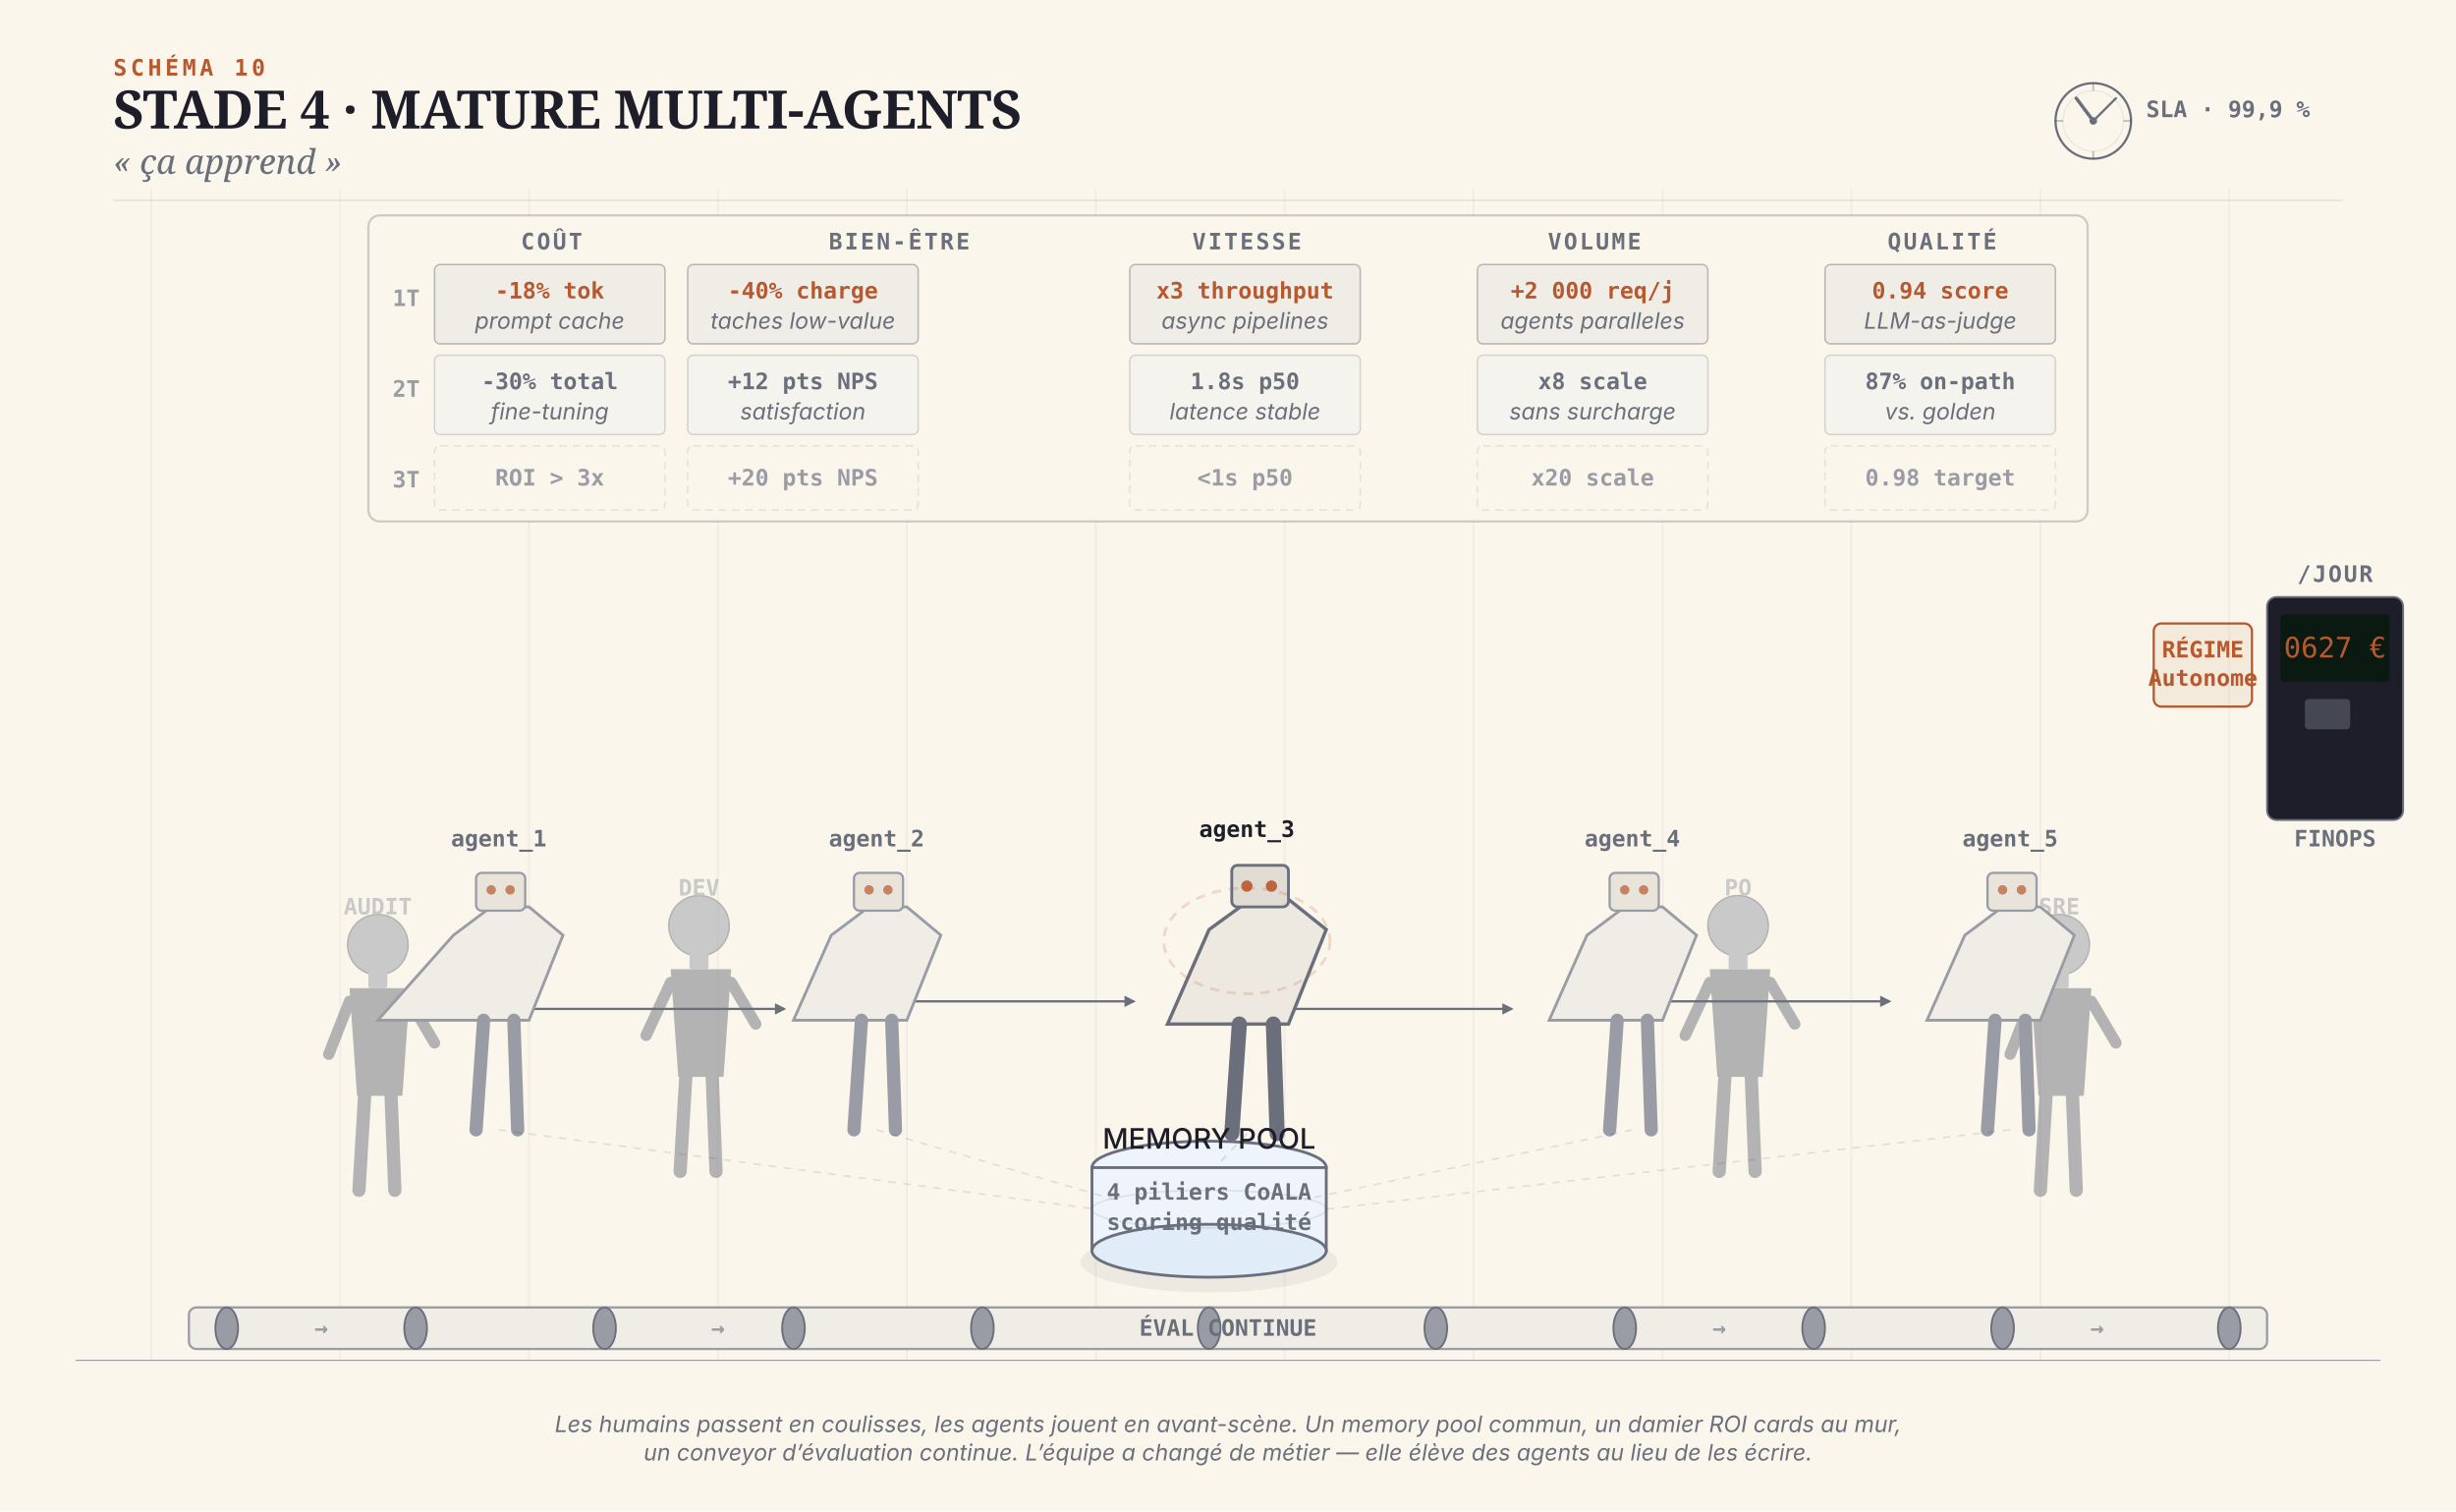
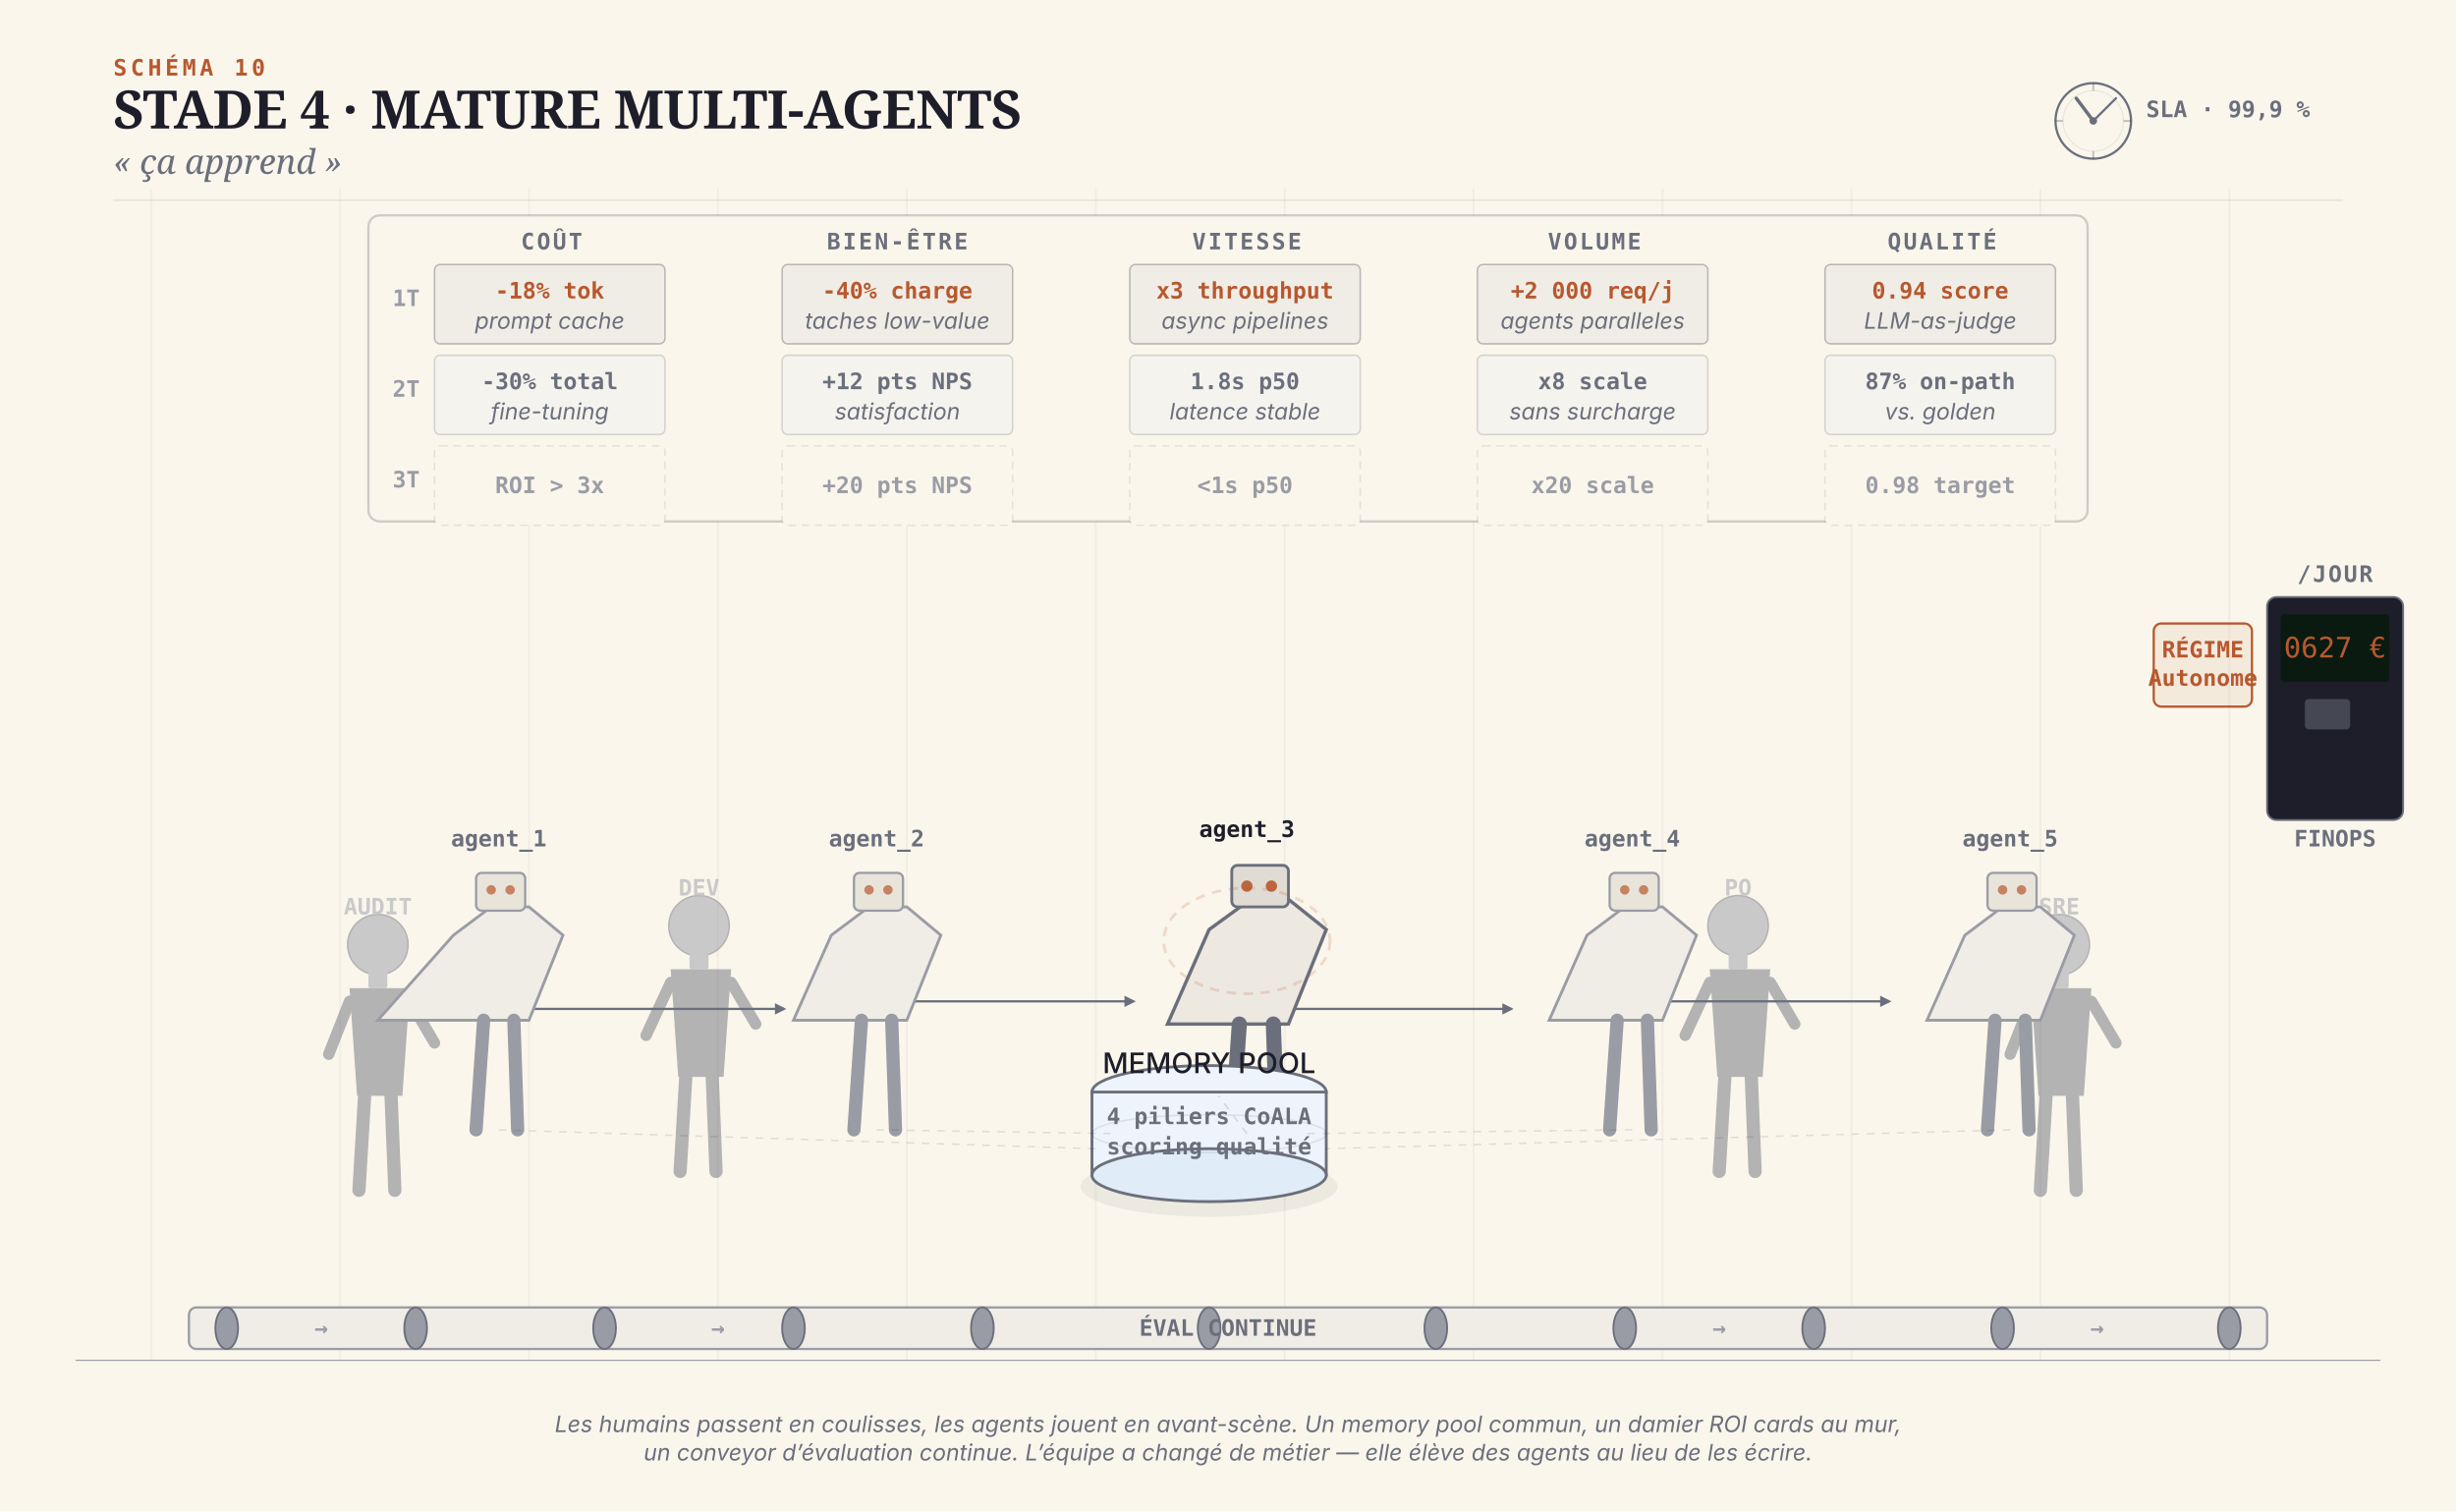
<svg xmlns="http://www.w3.org/2000/svg" viewBox="0 0 1300 800" preserveAspectRatio="xMidYMid meet" role="img" aria-labelledby="title desc">
  <defs>
    <style>
      
        .display { font-family: 'Fraunces', 'Cambria', serif; font-weight: 600; font-size: 28px; letter-spacing: -0.01em; fill: #1e1e2a; }
        .subtitle { font-family: 'Fraunces', 'Cambria', serif; font-style: italic; font-weight: 400; font-size: 18px; fill: #6b6f7c; }
        .body { font-family: 'Inter', system-ui, sans-serif; font-size: 13px; fill: #1e1e2a; }
        .body-label { font-family: 'Inter', system-ui, sans-serif; font-weight: 500; font-size: 15px; fill: #1e1e2a; }
        .caption { font-family: 'Inter', system-ui, sans-serif; font-style: italic; font-size: 12px; fill: #6b6f7c; }
        .mono { font-family: 'JetBrains Mono', 'Consolas', monospace; font-size: 12px; font-weight: 600; }
        .numeric-callout { font-family: 'JetBrains Mono', 'Consolas', monospace; font-size: 15px; font-weight: 500; fill: #b8582e; }
        .schema-marker { font-family: 'JetBrains Mono', 'Consolas', monospace; font-size: 12px; font-weight: 600; letter-spacing: 0.16em; fill: #b8582e; }
        .faded { opacity: 0.15; }
        .agent-silhouette { fill: #f0ede6; }
        .humans-bg { opacity: 0.5; }
      
    </style>
    <marker id="arrow-ink" viewBox="0 0 10 10" refX="8" refY="5" markerWidth="6" markerHeight="6" orient="auto">
      <path d="M 0 0 L 10 5 L 0 10 z" fill="#1e1e2a" />
    </marker>
    <marker id="arrow-carmine" viewBox="0 0 10 10" refX="8" refY="5" markerWidth="6" markerHeight="6" orient="auto">
      <path d="M 0 0 L 10 5 L 0 10 z" fill="#b8582e" />
    </marker>
    <marker id="arrow-graphite" viewBox="0 0 10 10" refX="8" refY="5" markerWidth="6" markerHeight="6" orient="auto">
      <path d="M 0 0 L 10 5 L 0 10 z" fill="#6b6f7c" />
    </marker>
    <marker id="arrow-ink-mid" viewBox="0 0 10 10" refX="8" refY="5" markerWidth="5" markerHeight="5" orient="auto">
      <path d="M 0 0 L 10 5 L 0 10 z" fill="#6b6f7c" />
    </marker>
  </defs>
  <rect width="1300" height="800" fill="#faf6ec" />
  <g id="background-wall">
    <line x1="80" y1="100" x2="80" y2="720" stroke="rgba(30,30,44,0.04)" stroke-width="1" />
    <line x1="180" y1="100" x2="180" y2="720" stroke="rgba(30,30,44,0.04)" stroke-width="1" />
    <line x1="280" y1="100" x2="280" y2="720" stroke="rgba(30,30,44,0.04)" stroke-width="1" />
    <line x1="380" y1="100" x2="380" y2="720" stroke="rgba(30,30,44,0.04)" stroke-width="1" />
    <line x1="480" y1="100" x2="480" y2="720" stroke="rgba(30,30,44,0.04)" stroke-width="1" />
    <line x1="580" y1="100" x2="580" y2="720" stroke="rgba(30,30,44,0.04)" stroke-width="1" />
    <line x1="680" y1="100" x2="680" y2="720" stroke="rgba(30,30,44,0.04)" stroke-width="1" />
    <line x1="780" y1="100" x2="780" y2="720" stroke="rgba(30,30,44,0.04)" stroke-width="1" />
    <line x1="880" y1="100" x2="880" y2="720" stroke="rgba(30,30,44,0.04)" stroke-width="1" />
    <line x1="980" y1="100" x2="980" y2="720" stroke="rgba(30,30,44,0.04)" stroke-width="1" />
    <line x1="1080" y1="100" x2="1080" y2="720" stroke="rgba(30,30,44,0.04)" stroke-width="1" />
    <line x1="1180" y1="100" x2="1180" y2="720" stroke="rgba(30,30,44,0.04)" stroke-width="1" />
  </g>
  <line x1="40" y1="720" x2="1260" y2="720" stroke="#9a9ca5" stroke-width="0.6" />
  <g id="title-band">
    <text x="60" y="40" class="schema-marker">SCHÉMA 10</text>
    <text x="60" y="68" class="display">STADE 4 · MATURE MULTI-AGENTS</text>
    <text x="60" y="92" class="subtitle">« ça apprend »</text>
    <line x1="60" y1="106" x2="1240" y2="106" stroke="rgba(30,30,44,0.08)" stroke-width="1" />
  </g>
  <g id="roi-wall">
    <rect x="195" y="114" width="910" height="162" rx="6" fill="#faf6ec" stroke="rgba(30,30,44,0.20)" stroke-width="1.2" />
    <text x="292" y="132" class="mono" text-anchor="middle" font-size="12" font-weight="600" fill="#6b6f7c" letter-spacing="0.10em">COÛT</text>
-     <text x="476" y="132" class="mono" text-anchor="middle" font-size="12" font-weight="600" fill="#6b6f7c" letter-spacing="0.10em">BIEN-ÊTRE</text>
+     <text x="475" y="132" class="mono" text-anchor="middle" font-size="12" font-weight="600" fill="#6b6f7c" letter-spacing="0.10em">BIEN-ÊTRE</text>
    <text x="660" y="132" class="mono" text-anchor="middle" font-size="12" font-weight="600" fill="#6b6f7c" letter-spacing="0.10em">VITESSE</text>
    <text x="844" y="132" class="mono" text-anchor="middle" font-size="12" font-weight="600" fill="#6b6f7c" letter-spacing="0.10em">VOLUME</text>
    <text x="1028" y="132" class="mono" text-anchor="middle" font-size="12" font-weight="600" fill="#6b6f7c" letter-spacing="0.10em">QUALITÉ</text>
    <text x="215" y="162" class="mono" text-anchor="middle" font-size="12" font-weight="600" fill="#9a9ca5">1T</text>
    <text x="215" y="210" class="mono" text-anchor="middle" font-size="12" font-weight="600" fill="#9a9ca5">2T</text>
    <text x="215" y="258" class="mono" text-anchor="middle" font-size="12" font-weight="600" fill="#9a9ca5">3T</text>
    <rect x="230" y="140" width="122" height="42" rx="3" fill="#f0ede6" stroke="rgba(30,30,44,0.28)" stroke-width="0.8" />
    <text x="291" y="158" class="mono" text-anchor="middle" font-size="11" font-weight="600" fill="#b8582e">-18% tok</text>
    <text x="291" y="174" class="caption" text-anchor="middle">prompt cache</text>
-     <rect x="364" y="140" width="122" height="42" rx="3" fill="#f0ede6" stroke="rgba(30,30,44,0.28)" stroke-width="0.8" />
-     <text x="425" y="158" class="mono" text-anchor="middle" font-size="11" font-weight="600" fill="#b8582e">-40% charge</text>
-     <text x="425" y="174" class="caption" text-anchor="middle">taches low-value</text>
+     <rect x="414" y="140" width="122" height="42" rx="3" fill="#f0ede6" stroke="rgba(30,30,44,0.28)" stroke-width="0.8" />
+     <text x="475" y="158" class="mono" text-anchor="middle" font-size="11" font-weight="600" fill="#b8582e">-40% charge</text>
+     <text x="475" y="174" class="caption" text-anchor="middle">taches low-value</text>
    <rect x="598" y="140" width="122" height="42" rx="3" fill="#f0ede6" stroke="rgba(30,30,44,0.28)" stroke-width="0.8" />
    <text x="659" y="158" class="mono" text-anchor="middle" font-size="11" font-weight="600" fill="#b8582e">x3 throughput</text>
    <text x="659" y="174" class="caption" text-anchor="middle">async pipelines</text>
    <rect x="782" y="140" width="122" height="42" rx="3" fill="#f0ede6" stroke="rgba(30,30,44,0.28)" stroke-width="0.8" />
    <text x="843" y="158" class="mono" text-anchor="middle" font-size="11" font-weight="600" fill="#b8582e">+2 000 req/j</text>
    <text x="843" y="174" class="caption" text-anchor="middle">agents paralleles</text>
    <rect x="966" y="140" width="122" height="42" rx="3" fill="#f0ede6" stroke="rgba(30,30,44,0.28)" stroke-width="0.8" />
    <text x="1027" y="158" class="mono" text-anchor="middle" font-size="11" font-weight="600" fill="#b8582e">0.94 score</text>
    <text x="1027" y="174" class="caption" text-anchor="middle">LLM-as-judge</text>
    <rect x="230" y="188" width="122" height="42" rx="3" fill="#f5f3ee" stroke="rgba(30,30,44,0.16)" stroke-width="0.8" />
    <text x="291" y="206" class="mono" text-anchor="middle" font-size="11" font-weight="600" fill="#6b6f7c">-30% total</text>
    <text x="291" y="222" class="caption" text-anchor="middle">fine-tuning</text>
-     <rect x="364" y="188" width="122" height="42" rx="3" fill="#f5f3ee" stroke="rgba(30,30,44,0.16)" stroke-width="0.8" />
-     <text x="425" y="206" class="mono" text-anchor="middle" font-size="11" font-weight="600" fill="#6b6f7c">+12 pts NPS</text>
-     <text x="425" y="222" class="caption" text-anchor="middle">satisfaction</text>
+     <rect x="414" y="188" width="122" height="42" rx="3" fill="#f5f3ee" stroke="rgba(30,30,44,0.16)" stroke-width="0.8" />
+     <text x="475" y="206" class="mono" text-anchor="middle" font-size="11" font-weight="600" fill="#6b6f7c">+12 pts NPS</text>
+     <text x="475" y="222" class="caption" text-anchor="middle">satisfaction</text>
    <rect x="598" y="188" width="122" height="42" rx="3" fill="#f5f3ee" stroke="rgba(30,30,44,0.16)" stroke-width="0.8" />
    <text x="659" y="206" class="mono" text-anchor="middle" font-size="11" font-weight="600" fill="#6b6f7c">1.8s p50</text>
    <text x="659" y="222" class="caption" text-anchor="middle">latence stable</text>
    <rect x="782" y="188" width="122" height="42" rx="3" fill="#f5f3ee" stroke="rgba(30,30,44,0.16)" stroke-width="0.8" />
    <text x="843" y="206" class="mono" text-anchor="middle" font-size="11" font-weight="600" fill="#6b6f7c">x8 scale</text>
    <text x="843" y="222" class="caption" text-anchor="middle">sans surcharge</text>
    <rect x="966" y="188" width="122" height="42" rx="3" fill="#f5f3ee" stroke="rgba(30,30,44,0.16)" stroke-width="0.8" />
    <text x="1027" y="206" class="mono" text-anchor="middle" font-size="11" font-weight="600" fill="#6b6f7c">87% on-path</text>
    <text x="1027" y="222" class="caption" text-anchor="middle">vs. golden</text>
-     <rect x="230" y="236" width="122" height="34" rx="3" fill="#faf6ec" stroke="rgba(30,30,44,0.10)" stroke-width="0.8" stroke-dasharray="4,3" />
-     <text x="291" y="257" class="mono" text-anchor="middle" font-size="11" font-weight="600" fill="#9a9ca5">ROI &gt; 3x</text>
-     <rect x="364" y="236" width="122" height="34" rx="3" fill="#faf6ec" stroke="rgba(30,30,44,0.10)" stroke-width="0.8" stroke-dasharray="4,3" />
-     <text x="425" y="257" class="mono" text-anchor="middle" font-size="11" font-weight="600" fill="#9a9ca5">+20 pts NPS</text>
-     <rect x="598" y="236" width="122" height="34" rx="3" fill="#faf6ec" stroke="rgba(30,30,44,0.10)" stroke-width="0.8" stroke-dasharray="4,3" />
-     <text x="659" y="257" class="mono" text-anchor="middle" font-size="11" font-weight="600" fill="#9a9ca5">&lt;1s p50</text>
-     <rect x="782" y="236" width="122" height="34" rx="3" fill="#faf6ec" stroke="rgba(30,30,44,0.10)" stroke-width="0.8" stroke-dasharray="4,3" />
-     <text x="843" y="257" class="mono" text-anchor="middle" font-size="11" font-weight="600" fill="#9a9ca5">x20 scale</text>
-     <rect x="966" y="236" width="122" height="34" rx="3" fill="#faf6ec" stroke="rgba(30,30,44,0.10)" stroke-width="0.8" stroke-dasharray="4,3" />
-     <text x="1027" y="257" class="mono" text-anchor="middle" font-size="11" font-weight="600" fill="#9a9ca5">0.98 target</text>
+     <rect x="230" y="236" width="122" height="42" rx="3" fill="#faf6ec" stroke="rgba(30,30,44,0.10)" stroke-width="0.8" stroke-dasharray="4,3" />
+     <text x="291" y="261" class="mono" text-anchor="middle" font-size="11" font-weight="600" fill="#9a9ca5">ROI &gt; 3x</text>
+     <rect x="414" y="236" width="122" height="42" rx="3" fill="#faf6ec" stroke="rgba(30,30,44,0.10)" stroke-width="0.8" stroke-dasharray="4,3" />
+     <text x="475" y="261" class="mono" text-anchor="middle" font-size="11" font-weight="600" fill="#9a9ca5">+20 pts NPS</text>
+     <rect x="598" y="236" width="122" height="42" rx="3" fill="#faf6ec" stroke="rgba(30,30,44,0.10)" stroke-width="0.8" stroke-dasharray="4,3" />
+     <text x="659" y="261" class="mono" text-anchor="middle" font-size="11" font-weight="600" fill="#9a9ca5">&lt;1s p50</text>
+     <rect x="782" y="236" width="122" height="42" rx="3" fill="#faf6ec" stroke="rgba(30,30,44,0.10)" stroke-width="0.8" stroke-dasharray="4,3" />
+     <text x="843" y="261" class="mono" text-anchor="middle" font-size="11" font-weight="600" fill="#9a9ca5">x20 scale</text>
+     <rect x="966" y="236" width="122" height="42" rx="3" fill="#faf6ec" stroke="rgba(30,30,44,0.10)" stroke-width="0.8" stroke-dasharray="4,3" />
+     <text x="1027" y="261" class="mono" text-anchor="middle" font-size="11" font-weight="600" fill="#9a9ca5">0.98 target</text>
  </g>
  <g id="sla-clock">
    <circle cx="1108" cy="64" r="20" fill="#faf6ec" stroke="#6b6f7c" stroke-width="1.2" />
    <circle cx="1108" cy="64" r="16" fill="none" stroke="rgba(30,30,44,0.08)" stroke-width="0.6" />
    <line x1="1108" y1="64" x2="1099" y2="52" stroke="#6b6f7c" stroke-width="1.8" stroke-linecap="round" />
    <line x1="1108" y1="64" x2="1120" y2="52" stroke="#6b6f7c" stroke-width="1.2" stroke-linecap="round" />
    <circle cx="1108" cy="64" r="2" fill="#6b6f7c" />
    <text x="1136" y="62" class="mono" font-size="12" font-weight="600" fill="#6b6f7c">SLA · 99,9 %</text>
    <line x1="1108" y1="44" x2="1108" y2="48" stroke="rgba(30,30,44,0.25)" stroke-width="1" />
    <line x1="1108" y1="80" x2="1108" y2="84" stroke="rgba(30,30,44,0.25)" stroke-width="1" />
    <line x1="1088" y1="64" x2="1092" y2="64" stroke="rgba(30,30,44,0.25)" stroke-width="1" />
    <line x1="1124" y1="64" x2="1128" y2="64" stroke="rgba(30,30,44,0.25)" stroke-width="1" />
  </g>
  <g id="finops-counter">
    <rect x="1200" y="316" width="72" height="118" rx="5" fill="#1e1e2a" stroke="#6b6f7c" stroke-width="1" />
    <rect x="1207" y="325" width="58" height="36" rx="2" fill="#0a1a10" stroke="rgba(30,30,44,0.4)" stroke-width="0.8" />
    <text x="1236" y="348" class="numeric-callout" text-anchor="middle" font-size="13" font-weight="500" fill="#b8582e">0627 €</text>
    <rect x="1220" y="370" width="24" height="16" rx="2" fill="#6b6f7c" opacity="0.5" />
    <text x="1236" y="448" class="mono" text-anchor="middle" font-size="11" font-weight="600" fill="#6b6f7c">FINOPS</text>
    <text x="1236" y="308" class="mono" text-anchor="middle" font-size="11" font-weight="600" letter-spacing="0.08em" fill="#6b6f7c">/JOUR</text>
  </g>
  <g id="regime-badge">
    <rect x="1140" y="330" width="52" height="44" rx="4" fill="rgba(184,88,46,0.08)" stroke="#b8582e" stroke-width="1.2" />
    <text x="1166" y="348" class="mono" text-anchor="middle" font-size="11" font-weight="600" fill="#b8582e">RÉGIME</text>
    <text x="1166" y="363" class="mono" text-anchor="middle" font-size="11" font-weight="600" fill="#b8582e">Autonome</text>
  </g>
  <g id="humans-background" class="humans-bg">
    <g id="human-audit-bg">
      <circle cx="200" cy="500" r="16" fill="#9a9ca5" stroke="#6b6f7c" stroke-width="0.8" />
      <rect x="195" y="514" width="10" height="9" rx="1" fill="#9a9ca5" />
      <path d="M 185 523 L 217 523 L 213 580 L 189 580 Z" fill="#6b6f7c" />
      <line x1="217" y1="530" x2="230" y2="552" stroke="#6b6f7c" stroke-width="6" stroke-linecap="round" />
      <line x1="185" y1="530" x2="174" y2="558" stroke="#6b6f7c" stroke-width="6" stroke-linecap="round" />
      <line x1="193" y1="580" x2="190" y2="630" stroke="#6b6f7c" stroke-width="7" stroke-linecap="round" />
      <line x1="207" y1="580" x2="209" y2="630" stroke="#6b6f7c" stroke-width="7" stroke-linecap="round" />
      <text x="200" y="484" class="mono" text-anchor="middle" font-size="11" font-weight="600" fill="#9a9ca5">AUDIT</text>
    </g>
    <g id="human-dev-bg">
      <circle cx="370" cy="490" r="16" fill="#9a9ca5" stroke="#6b6f7c" stroke-width="0.8" />
      <rect x="365" y="504" width="10" height="9" rx="1" fill="#9a9ca5" />
      <path d="M 355 513 L 387 513 L 383 570 L 359 570 Z" fill="#6b6f7c" />
      <line x1="387" y1="520" x2="400" y2="542" stroke="#6b6f7c" stroke-width="6" stroke-linecap="round" />
      <line x1="355" y1="520" x2="342" y2="548" stroke="#6b6f7c" stroke-width="6" stroke-linecap="round" />
      <line x1="363" y1="570" x2="360" y2="620" stroke="#6b6f7c" stroke-width="7" stroke-linecap="round" />
      <line x1="377" y1="570" x2="379" y2="620" stroke="#6b6f7c" stroke-width="7" stroke-linecap="round" />
      <text x="370" y="474" class="mono" text-anchor="middle" font-size="11" font-weight="600" fill="#9a9ca5">DEV</text>
    </g>
    <g id="human-po-bg">
      <circle cx="920" cy="490" r="16" fill="#9a9ca5" stroke="#6b6f7c" stroke-width="0.8" />
      <rect x="915" y="504" width="10" height="9" rx="1" fill="#9a9ca5" />
      <path d="M 905 513 L 937 513 L 933 570 L 909 570 Z" fill="#6b6f7c" />
      <line x1="937" y1="520" x2="950" y2="542" stroke="#6b6f7c" stroke-width="6" stroke-linecap="round" />
      <line x1="905" y1="520" x2="892" y2="548" stroke="#6b6f7c" stroke-width="6" stroke-linecap="round" />
      <line x1="913" y1="570" x2="910" y2="620" stroke="#6b6f7c" stroke-width="7" stroke-linecap="round" />
      <line x1="927" y1="570" x2="929" y2="620" stroke="#6b6f7c" stroke-width="7" stroke-linecap="round" />
      <text x="920" y="474" class="mono" text-anchor="middle" font-size="11" font-weight="600" fill="#9a9ca5">PO</text>
    </g>
    <g id="human-sre-bg">
      <circle cx="1090" cy="500" r="16" fill="#9a9ca5" stroke="#6b6f7c" stroke-width="0.8" />
      <rect x="1085" y="514" width="10" height="9" rx="1" fill="#9a9ca5" />
      <path d="M 1075 523 L 1107 523 L 1103 580 L 1079 580 Z" fill="#6b6f7c" />
      <line x1="1107" y1="530" x2="1120" y2="552" stroke="#6b6f7c" stroke-width="6" stroke-linecap="round" />
      <line x1="1075" y1="530" x2="1064" y2="558" stroke="#6b6f7c" stroke-width="6" stroke-linecap="round" />
      <line x1="1083" y1="580" x2="1080" y2="630" stroke="#6b6f7c" stroke-width="7" stroke-linecap="round" />
      <line x1="1097" y1="580" x2="1099" y2="630" stroke="#6b6f7c" stroke-width="7" stroke-linecap="round" />
      <text x="1090" y="484" class="mono" text-anchor="middle" font-size="11" font-weight="600" fill="#9a9ca5">SRE</text>
    </g>
  </g>
  <g id="agents-foreground">
    <line x1="275" y1="534" x2="415" y2="534" stroke="#6b6f7c" stroke-width="1.2" marker-end="url(#arrow-ink-mid)" />
    <line x1="475" y1="530" x2="600" y2="530" stroke="#6b6f7c" stroke-width="1.2" marker-end="url(#arrow-ink-mid)" />
    <line x1="680" y1="534" x2="800" y2="534" stroke="#6b6f7c" stroke-width="1.2" marker-end="url(#arrow-ink-mid)" />
    <line x1="875" y1="530" x2="1000" y2="530" stroke="#6b6f7c" stroke-width="1.2" marker-end="url(#arrow-ink-mid)" />
    <g id="agent-1">
      <polygon points="240,495 260,480 280,480 298,495 280,540 200,540" fill="#f0ede6" stroke="#9a9ca5" stroke-width="1.5" />
      <rect x="252" y="462" width="26" height="20" rx="3" fill="#e8e4da" stroke="#9a9ca5" stroke-width="1.2" />
      <circle cx="260" cy="471" r="2.5" fill="#b8582e" opacity="0.7" />
      <circle cx="270" cy="471" r="2.5" fill="#b8582e" opacity="0.7" />
      <line x1="256" y1="540" x2="252" y2="598" stroke="#9a9ca5" stroke-width="7" stroke-linecap="round" />
      <line x1="272" y1="540" x2="274" y2="598" stroke="#9a9ca5" stroke-width="7" stroke-linecap="round" />
      <text x="264" y="448" class="mono" text-anchor="middle" font-size="12" font-weight="600" fill="#6b6f7c">agent_1</text>
    </g>
    <g id="agent-2">
      <polygon points="440,495 460,480 480,480 498,495 480,540 420,540" fill="#f0ede6" stroke="#9a9ca5" stroke-width="1.5" />
      <rect x="452" y="462" width="26" height="20" rx="3" fill="#e8e4da" stroke="#9a9ca5" stroke-width="1.2" />
      <circle cx="460" cy="471" r="2.5" fill="#b8582e" opacity="0.7" />
      <circle cx="470" cy="471" r="2.5" fill="#b8582e" opacity="0.7" />
      <line x1="456" y1="540" x2="452" y2="598" stroke="#9a9ca5" stroke-width="7" stroke-linecap="round" />
      <line x1="472" y1="540" x2="474" y2="598" stroke="#9a9ca5" stroke-width="7" stroke-linecap="round" />
      <text x="464" y="448" class="mono" text-anchor="middle" font-size="12" font-weight="600" fill="#6b6f7c">agent_2</text>
    </g>
    <g id="agent-3">
      <polygon points="640,492 662,476 682,476 702,492 682,542 618,542" fill="#ede9e0" stroke="#6b6f7c" stroke-width="1.8" />
      <rect x="652" y="458" width="30" height="22" rx="3" fill="#e0dcd3" stroke="#6b6f7c" stroke-width="1.5" />
      <circle cx="660" cy="469" r="3" fill="#b8582e" opacity="0.9" />
      <circle cx="673" cy="469" r="3" fill="#b8582e" opacity="0.9" />
      <line x1="656" y1="542" x2="652" y2="600" stroke="#6b6f7c" stroke-width="8" stroke-linecap="round" />
      <line x1="674" y1="542" x2="676" y2="600" stroke="#6b6f7c" stroke-width="8" stroke-linecap="round" />
      <text x="660" y="443" class="mono" text-anchor="middle" font-size="12" font-weight="600" fill="#1e1e2a">agent_3</text>
      <ellipse cx="660" cy="498" rx="44" ry="28" fill="none" stroke="rgba(184,88,46,0.18)" stroke-width="1.5" stroke-dasharray="5,4" />
    </g>
    <g id="agent-4">
      <polygon points="840,495 860,480 880,480 898,495 880,540 820,540" fill="#f0ede6" stroke="#9a9ca5" stroke-width="1.5" />
      <rect x="852" y="462" width="26" height="20" rx="3" fill="#e8e4da" stroke="#9a9ca5" stroke-width="1.2" />
      <circle cx="860" cy="471" r="2.5" fill="#b8582e" opacity="0.7" />
      <circle cx="870" cy="471" r="2.5" fill="#b8582e" opacity="0.7" />
      <line x1="856" y1="540" x2="852" y2="598" stroke="#9a9ca5" stroke-width="7" stroke-linecap="round" />
      <line x1="872" y1="540" x2="874" y2="598" stroke="#9a9ca5" stroke-width="7" stroke-linecap="round" />
      <text x="864" y="448" class="mono" text-anchor="middle" font-size="12" font-weight="600" fill="#6b6f7c">agent_4</text>
    </g>
    <g id="agent-5">
      <polygon points="1040,495 1060,480 1080,480 1098,495 1080,540 1020,540" fill="#f0ede6" stroke="#9a9ca5" stroke-width="1.5" />
      <rect x="1052" y="462" width="26" height="20" rx="3" fill="#e8e4da" stroke="#9a9ca5" stroke-width="1.2" />
      <circle cx="1060" cy="471" r="2.5" fill="#b8582e" opacity="0.7" />
      <circle cx="1070" cy="471" r="2.5" fill="#b8582e" opacity="0.7" />
      <line x1="1056" y1="540" x2="1052" y2="598" stroke="#9a9ca5" stroke-width="7" stroke-linecap="round" />
      <line x1="1072" y1="540" x2="1074" y2="598" stroke="#9a9ca5" stroke-width="7" stroke-linecap="round" />
      <text x="1064" y="448" class="mono" text-anchor="middle" font-size="12" font-weight="600" fill="#6b6f7c">agent_5</text>
    </g>
  </g>
  <g id="memory-pool">
-     <ellipse cx="640" cy="668" rx="68" ry="16" fill="rgba(30,30,44,0.06)" />
-     <ellipse cx="640" cy="618" rx="62" ry="14" fill="#eef4fb" stroke="#6b6f7c" stroke-width="1.5" />
-     <rect x="578" y="618" width="124" height="44" fill="#eef4fb" stroke="#6b6f7c" stroke-width="1.5" />
-     <ellipse cx="640" cy="662" rx="62" ry="14" fill="#e0ecf8" stroke="#6b6f7c" stroke-width="1.5" />
-     <ellipse cx="640" cy="640" rx="62" ry="10" fill="none" stroke="rgba(30,30,44,0.10)" stroke-width="0.8" />
-     <text x="640" y="608" class="body-label" text-anchor="middle" fill="#1e1e2a">MEMORY POOL</text>
-     <text x="640" y="635" class="mono" text-anchor="middle" font-size="12" font-weight="600" fill="#6b6f7c">4 piliers CoALA</text>
-     <text x="640" y="651" class="mono" text-anchor="middle" font-size="12" font-weight="600" fill="#6b6f7c">scoring qualité</text>
-     <line x1="264" y1="598" x2="580" y2="640" stroke="rgba(30,30,44,0.12)" stroke-width="0.8" stroke-dasharray="4,4" />
-     <line x1="464" y1="598" x2="590" y2="635" stroke="rgba(30,30,44,0.12)" stroke-width="0.8" stroke-dasharray="4,4" />
-     <line x1="660" y1="600" x2="645" y2="616" stroke="rgba(30,30,44,0.14)" stroke-width="0.8" stroke-dasharray="4,4" />
-     <line x1="864" y1="598" x2="690" y2="635" stroke="rgba(30,30,44,0.12)" stroke-width="0.8" stroke-dasharray="4,4" />
-     <line x1="1064" y1="598" x2="702" y2="640" stroke="rgba(30,30,44,0.12)" stroke-width="0.8" stroke-dasharray="4,4" />
+     <ellipse cx="640" cy="628" rx="68" ry="16" fill="rgba(30,30,44,0.06)" />
+     <ellipse cx="640" cy="578" rx="62" ry="14" fill="#eef4fb" stroke="#6b6f7c" stroke-width="1.5" />
+     <rect x="578" y="578" width="124" height="44" fill="#eef4fb" stroke="#6b6f7c" stroke-width="1.5" />
+     <ellipse cx="640" cy="622" rx="62" ry="14" fill="#e0ecf8" stroke="#6b6f7c" stroke-width="1.5" />
+     <ellipse cx="640" cy="600" rx="62" ry="10" fill="none" stroke="rgba(30,30,44,0.10)" stroke-width="0.8" />
+     <text x="640" y="568" class="body-label" text-anchor="middle" fill="#1e1e2a">MEMORY POOL</text>
+     <text x="640" y="595" class="mono" text-anchor="middle" font-size="12" font-weight="600" fill="#6b6f7c">4 piliers CoALA</text>
+     <text x="640" y="611" class="mono" text-anchor="middle" font-size="12" font-weight="600" fill="#6b6f7c">scoring qualité</text>
+     <line x1="264" y1="598" x2="580" y2="608" stroke="rgba(30,30,44,0.12)" stroke-width="0.8" stroke-dasharray="4,4" />
+     <line x1="464" y1="598" x2="590" y2="600" stroke="rgba(30,30,44,0.12)" stroke-width="0.8" stroke-dasharray="4,4" />
+     <line x1="660" y1="600" x2="645" y2="580" stroke="rgba(30,30,44,0.14)" stroke-width="0.8" stroke-dasharray="4,4" />
+     <line x1="864" y1="598" x2="690" y2="600" stroke="rgba(30,30,44,0.12)" stroke-width="0.8" stroke-dasharray="4,4" />
+     <line x1="1064" y1="598" x2="702" y2="608" stroke="rgba(30,30,44,0.12)" stroke-width="0.8" stroke-dasharray="4,4" />
  </g>
  <g id="eval-conveyor">
    <rect x="100" y="692" width="1100" height="22" rx="4" fill="#f0ede6" stroke="#9a9ca5" stroke-width="1.2" />
    <ellipse cx="120" cy="703" rx="6" ry="11" fill="#9a9ca5" stroke="#6b6f7c" stroke-width="1" />
    <ellipse cx="220" cy="703" rx="6" ry="11" fill="#9a9ca5" stroke="#6b6f7c" stroke-width="1" />
    <ellipse cx="320" cy="703" rx="6" ry="11" fill="#9a9ca5" stroke="#6b6f7c" stroke-width="1" />
    <ellipse cx="420" cy="703" rx="6" ry="11" fill="#9a9ca5" stroke="#6b6f7c" stroke-width="1" />
    <ellipse cx="520" cy="703" rx="6" ry="11" fill="#9a9ca5" stroke="#6b6f7c" stroke-width="1" />
    <ellipse cx="640" cy="703" rx="6" ry="11" fill="#9a9ca5" stroke="#6b6f7c" stroke-width="1" />
    <ellipse cx="760" cy="703" rx="6" ry="11" fill="#9a9ca5" stroke="#6b6f7c" stroke-width="1" />
    <ellipse cx="860" cy="703" rx="6" ry="11" fill="#9a9ca5" stroke="#6b6f7c" stroke-width="1" />
    <ellipse cx="960" cy="703" rx="6" ry="11" fill="#9a9ca5" stroke="#6b6f7c" stroke-width="1" />
    <ellipse cx="1060" cy="703" rx="6" ry="11" fill="#9a9ca5" stroke="#6b6f7c" stroke-width="1" />
    <ellipse cx="1180" cy="703" rx="6" ry="11" fill="#9a9ca5" stroke="#6b6f7c" stroke-width="1" />
    <text x="650" y="707" class="mono" text-anchor="middle" font-size="12" font-weight="600" fill="#6b6f7c">ÉVAL CONTINUE</text>
    <text x="170" y="707" class="mono" text-anchor="middle" font-size="12" font-weight="600" fill="#9a9ca5">→</text>
    <text x="380" y="707" class="mono" text-anchor="middle" font-size="12" font-weight="600" fill="#9a9ca5">→</text>
    <text x="910" y="707" class="mono" text-anchor="middle" font-size="12" font-weight="600" fill="#9a9ca5">→</text>
    <text x="1110" y="707" class="mono" text-anchor="middle" font-size="12" font-weight="600" fill="#9a9ca5">→</text>
  </g>
  <text x="650" y="758" class="caption" text-anchor="middle" font-size="12">
    Les humains passent en coulisses, les agents jouent en avant-scène. Un memory pool commun, un damier ROI cards au mur,
  </text>
  <text x="650" y="773" class="caption" text-anchor="middle" font-size="12">
    un conveyor d’évaluation continue. L’équipe a changé de métier — elle élève des agents au lieu de les écrire.
  </text>
</svg>
